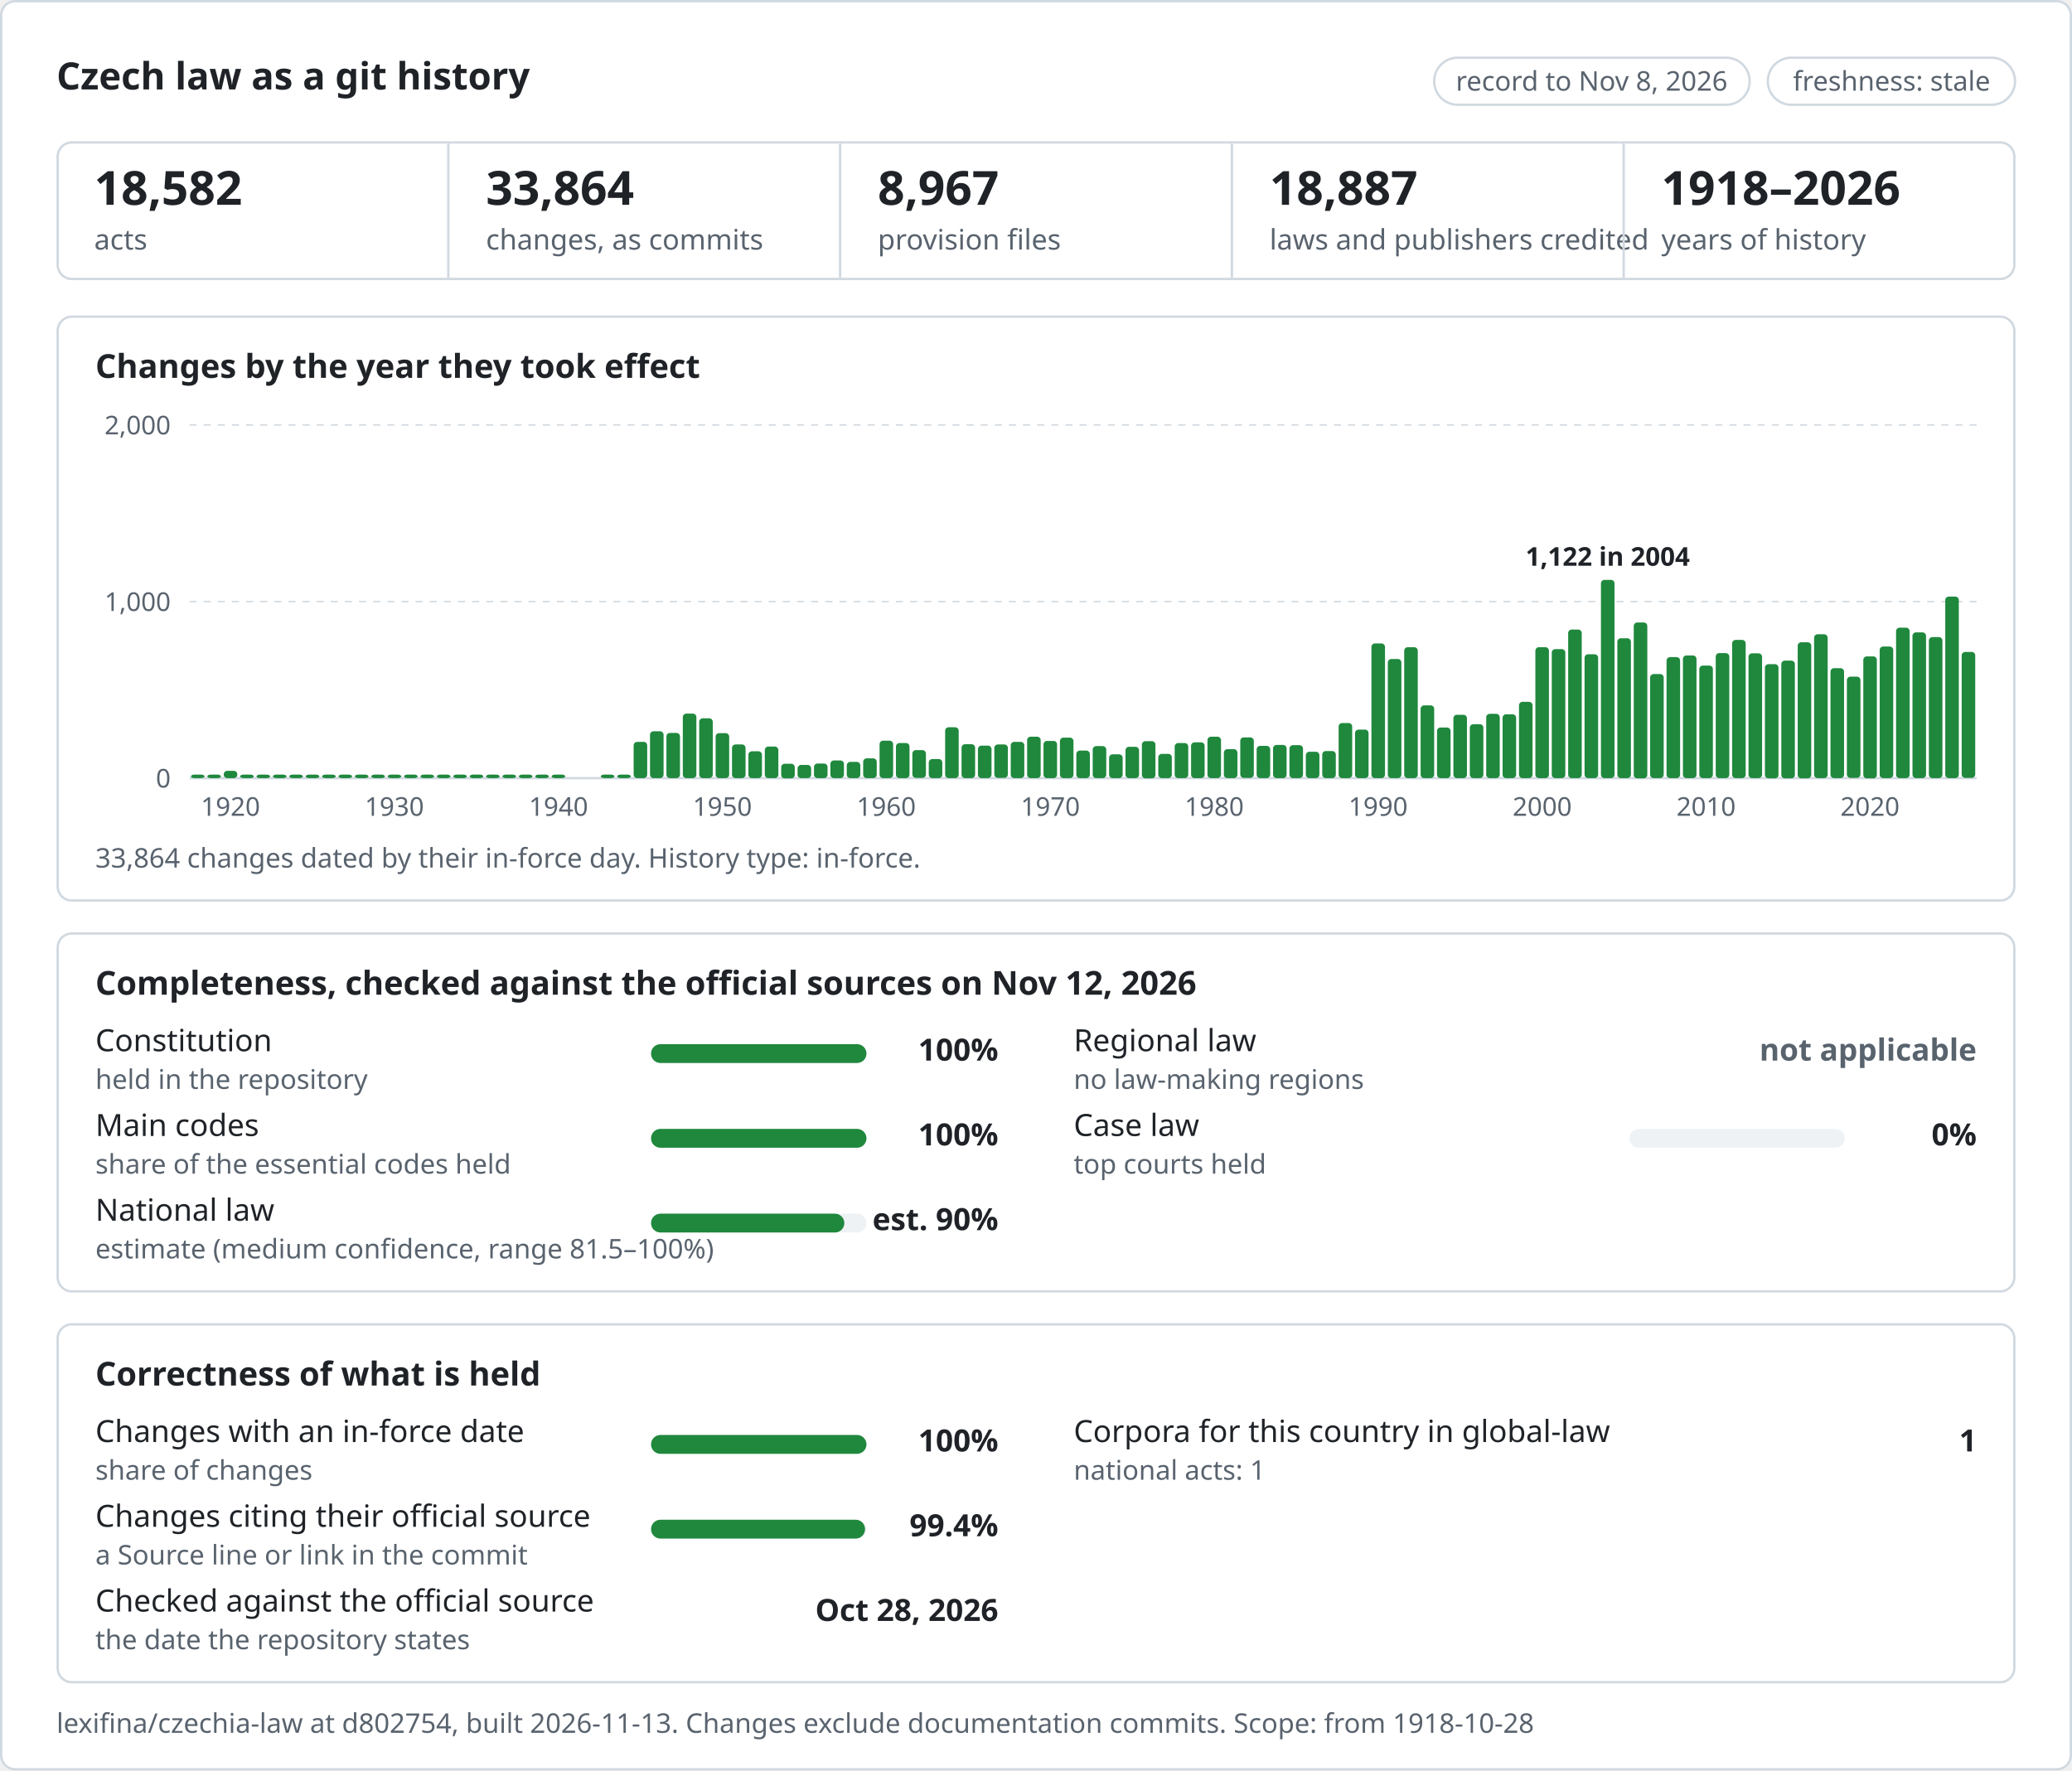
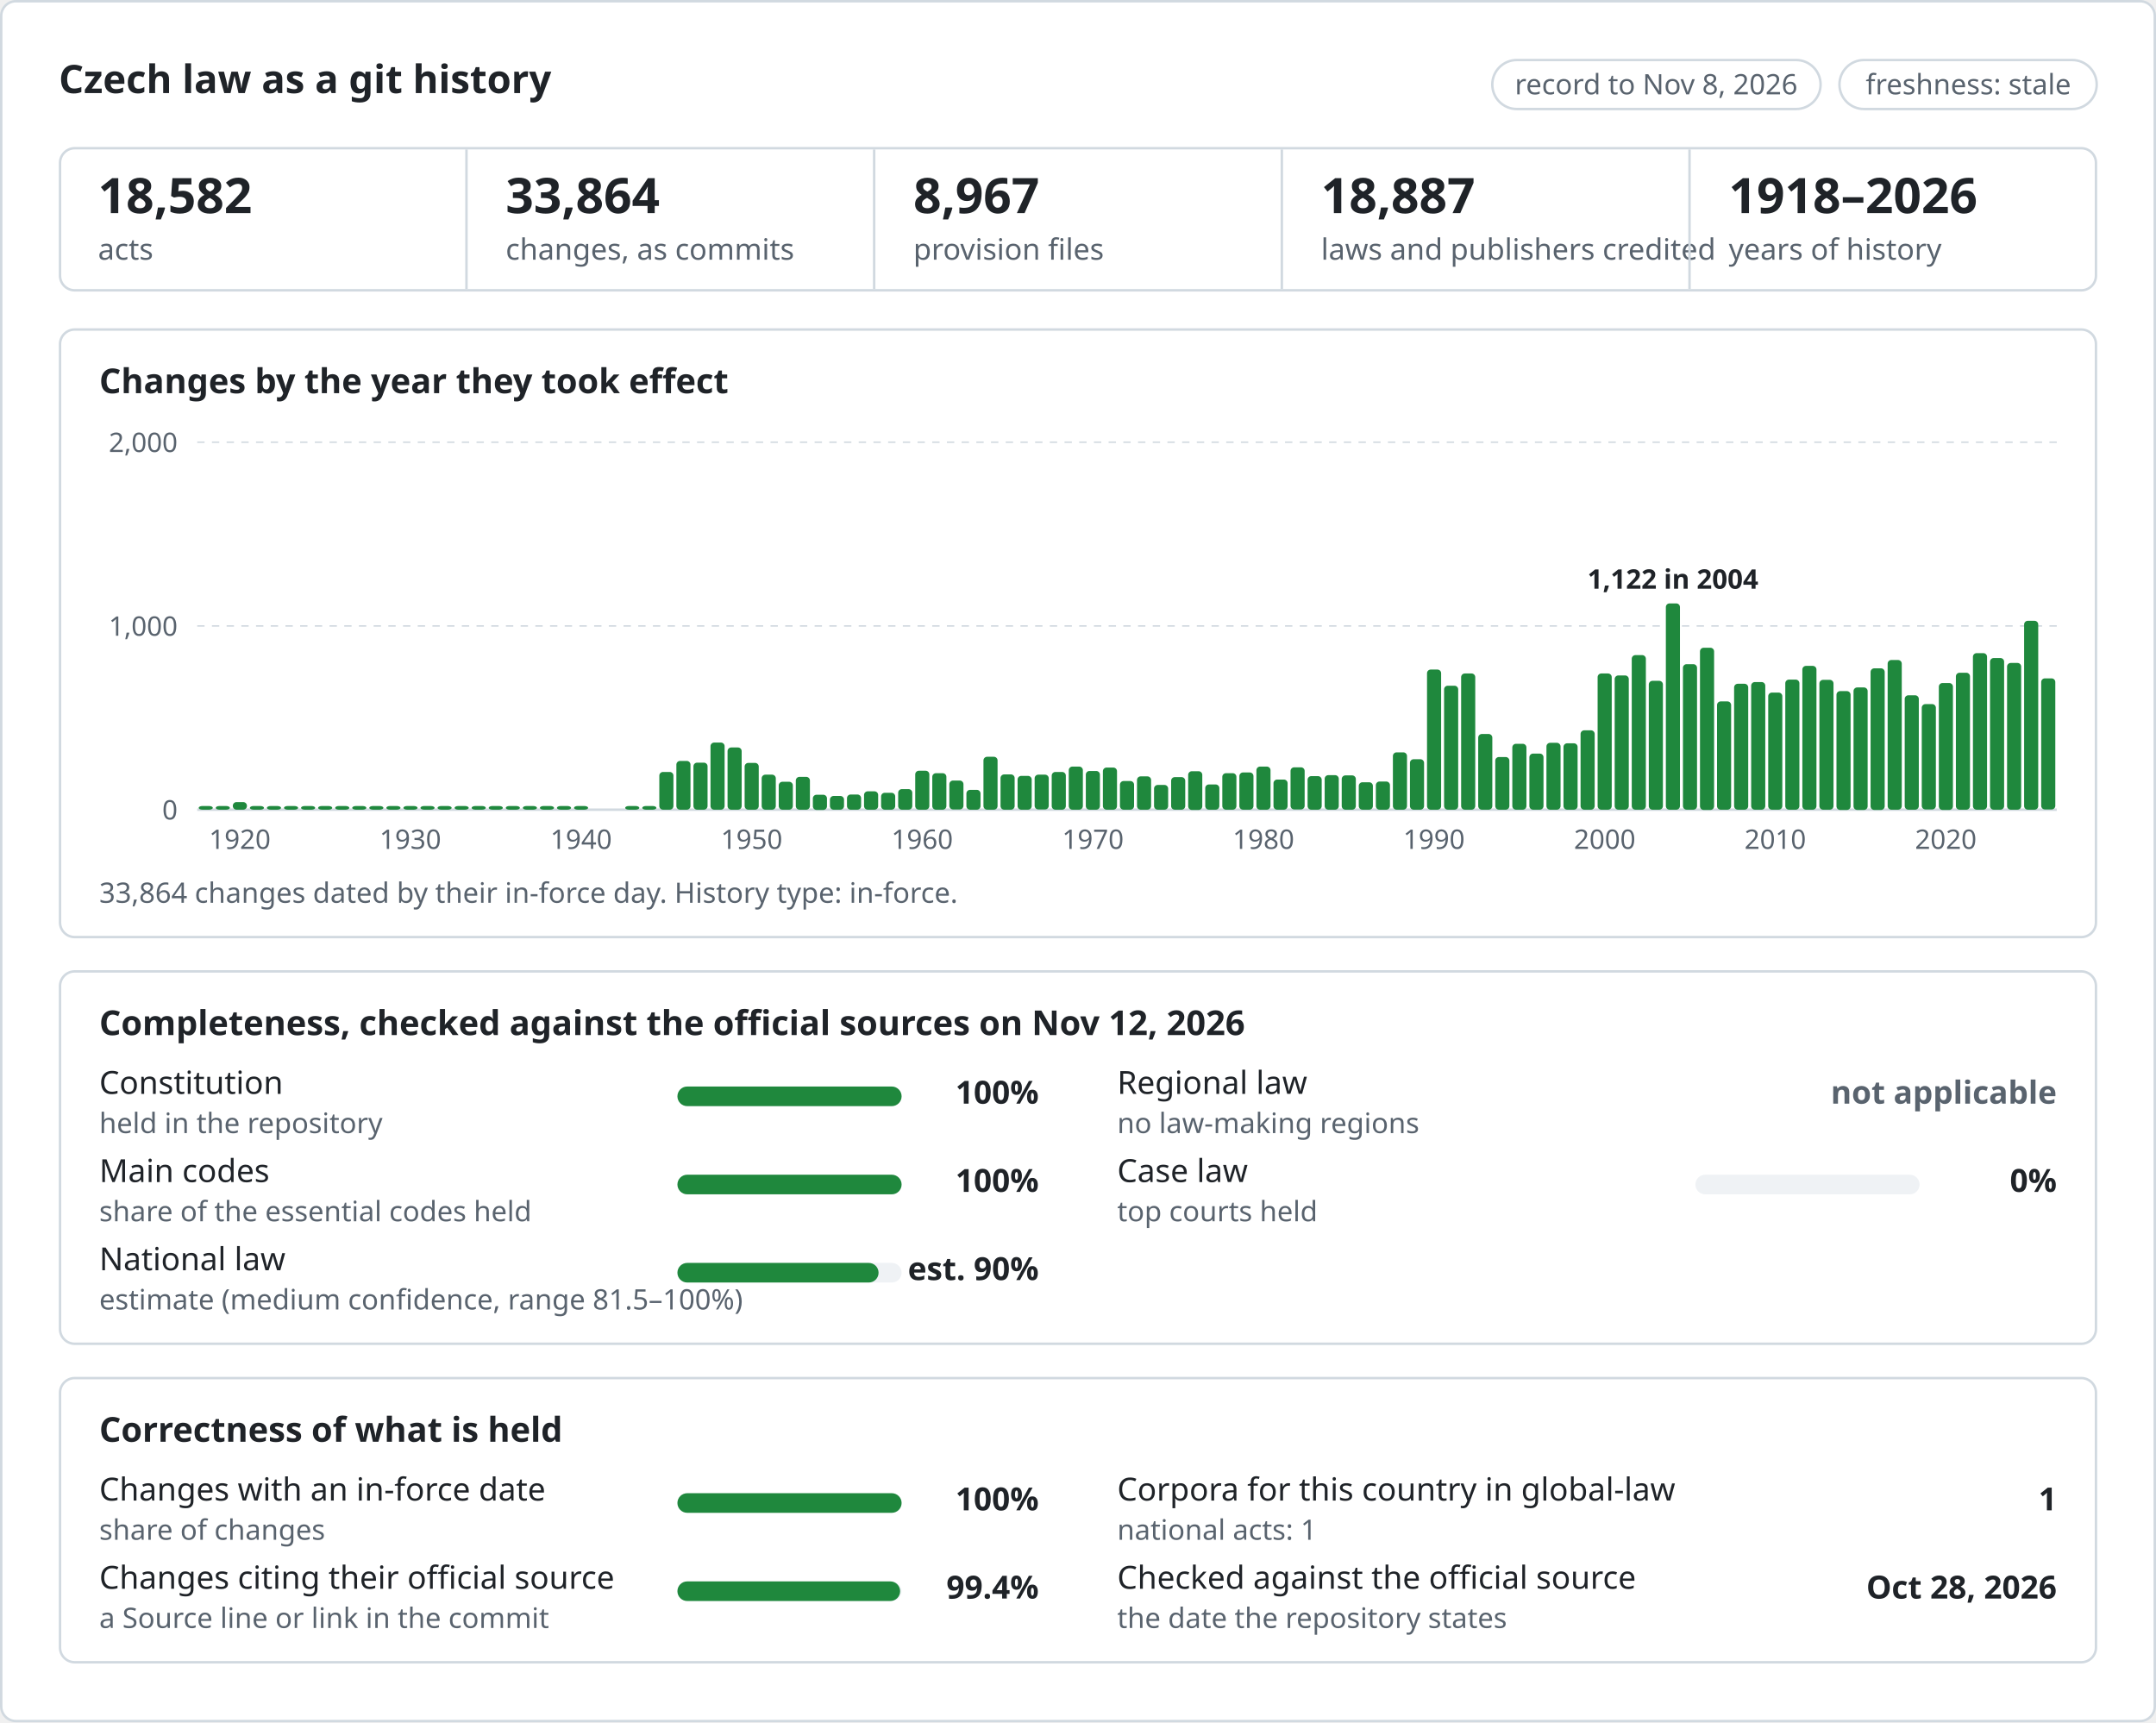
- <svg xmlns="http://www.w3.org/2000/svg" width="880" height="752" viewBox="0 0 880 752" font-family="-apple-system,BlinkMacSystemFont,Segoe UI,Noto Sans,Helvetica,Arial,sans-serif">
-   <rect x="0.5" y="0.5" width="879" height="751" rx="6" fill="#ffffff" stroke="#d1d9e0" />
+ <svg xmlns="http://www.w3.org/2000/svg" width="880" height="703" viewBox="0 0 880 703" font-family="-apple-system,BlinkMacSystemFont,Segoe UI,Noto Sans,Helvetica,Arial,sans-serif">
+   <rect x="0.5" y="0.5" width="879" height="702" rx="6" fill="#ffffff" stroke="#d1d9e0" />
  <text x="24" y="38" font-size="16" font-weight="600" fill="#1f2328">Czech law as a git history</text>
  <rect x="609.1" y="24.5" width="134" height="20" rx="10" fill="none" stroke="#d1d9e0" />
  <text x="676.0" y="38.5" font-size="11.5" font-weight="500" text-anchor="middle" fill="#59636e">record to Nov 8, 2026</text>
  <rect x="750.8" y="24.5" width="105" height="20" rx="10" fill="none" stroke="#d1d9e0" />
  <text x="803.4" y="38.5" font-size="11.5" font-weight="500" text-anchor="middle" fill="#59636e">freshness: stale</text>
  <rect x="24.5" y="60.5" width="831" height="58" rx="6" fill="#ffffff" stroke="#d1d9e0" />
  <text x="40.0" y="87" font-size="20" font-weight="600" fill="#1f2328">18,582</text>
  <text x="40.0" y="106" font-size="12" fill="#59636e">acts</text>
  <line x1="190.4" y1="61" x2="190.4" y2="118" stroke="#d1d9e0" />
  <text x="206.4" y="87" font-size="20" font-weight="600" fill="#1f2328">33,864</text>
  <text x="206.4" y="106" font-size="12" fill="#59636e">changes, as commits</text>
  <line x1="356.8" y1="61" x2="356.8" y2="118" stroke="#d1d9e0" />
  <text x="372.8" y="87" font-size="20" font-weight="600" fill="#1f2328">8,967</text>
  <text x="372.8" y="106" font-size="12" fill="#59636e">provision files</text>
  <line x1="523.2" y1="61" x2="523.2" y2="118" stroke="#d1d9e0" />
  <text x="539.2" y="87" font-size="20" font-weight="600" fill="#1f2328">18,887</text>
  <text x="539.2" y="106" font-size="12" fill="#59636e" textLength="142" lengthAdjust="spacingAndGlyphs">laws and publishers credited</text>
  <line x1="689.6" y1="61" x2="689.6" y2="118" stroke="#d1d9e0" />
  <text x="705.6" y="87" font-size="20" font-weight="600" fill="#1f2328">1918–2026</text>
  <text x="705.6" y="106" font-size="12" fill="#59636e">years of history</text>
  <rect x="24.5" y="134.5" width="831" height="248" rx="6" fill="#ffffff" stroke="#d1d9e0" />
  <text x="40.5" y="160.5" font-size="14" font-weight="600" fill="#1f2328">Changes by the year they took effect</text>
  <line x1="80.5" y1="330.5" x2="839.5" y2="330.5" stroke="#d1d9e0" stroke-width="1" />
  <text x="72.5" y="334.5" font-size="11" text-anchor="end" fill="#59636e">0</text>
  <line x1="80.5" y1="255.5" x2="839.5" y2="255.5" stroke="#d1d9e0" stroke-width="0.6" stroke-dasharray="3 3" />
  <text x="72.5" y="259.5" font-size="11" text-anchor="end" fill="#59636e">1,000</text>
  <line x1="80.5" y1="180.5" x2="839.5" y2="180.5" stroke="#d1d9e0" stroke-width="0.6" stroke-dasharray="3 3" />
  <text x="72.5" y="184.5" font-size="11" text-anchor="end" fill="#59636e">2,000</text>
  <rect x="81.10" y="329.0" width="5.76" height="1.5" rx="1.5" fill="#1f883d" />
  <rect x="88.06" y="329.0" width="5.76" height="1.5" rx="1.5" fill="#1f883d" />
  <rect x="95.03" y="327.4" width="5.76" height="3.1" rx="1.5" fill="#1f883d" />
  <text x="97.9" y="346.5" font-size="11" text-anchor="middle" fill="#59636e">1920</text>
  <rect x="101.99" y="329.0" width="5.76" height="1.5" rx="1.5" fill="#1f883d" />
  <rect x="108.95" y="329.0" width="5.76" height="1.5" rx="1.5" fill="#1f883d" />
  <rect x="115.92" y="329.0" width="5.76" height="1.5" rx="1.5" fill="#1f883d" />
  <rect x="122.88" y="329.0" width="5.76" height="1.5" rx="1.5" fill="#1f883d" />
  <rect x="129.84" y="329.0" width="5.76" height="1.5" rx="1.5" fill="#1f883d" />
  <rect x="136.81" y="329.0" width="5.76" height="1.5" rx="1.5" fill="#1f883d" />
  <rect x="143.77" y="329.0" width="5.76" height="1.5" rx="1.5" fill="#1f883d" />
  <rect x="150.73" y="329.0" width="5.76" height="1.5" rx="1.5" fill="#1f883d" />
  <rect x="157.70" y="329.0" width="5.76" height="1.5" rx="1.5" fill="#1f883d" />
  <rect x="164.66" y="329.0" width="5.76" height="1.5" rx="1.5" fill="#1f883d" />
  <text x="167.5" y="346.5" font-size="11" text-anchor="middle" fill="#59636e">1930</text>
  <rect x="171.62" y="329.0" width="5.76" height="1.5" rx="1.5" fill="#1f883d" />
  <rect x="178.59" y="329.0" width="5.76" height="1.5" rx="1.5" fill="#1f883d" />
  <rect x="185.55" y="329.0" width="5.76" height="1.5" rx="1.5" fill="#1f883d" />
  <rect x="192.51" y="329.0" width="5.76" height="1.5" rx="1.5" fill="#1f883d" />
  <rect x="199.48" y="329.0" width="5.76" height="1.5" rx="1.5" fill="#1f883d" />
  <rect x="206.44" y="329.0" width="5.76" height="1.5" rx="1.5" fill="#1f883d" />
  <rect x="213.40" y="329.0" width="5.76" height="1.5" rx="1.5" fill="#1f883d" />
  <rect x="220.37" y="329.0" width="5.76" height="1.5" rx="1.5" fill="#1f883d" />
  <rect x="227.33" y="329.0" width="5.76" height="1.5" rx="1.5" fill="#1f883d" />
  <rect x="234.29" y="329.0" width="5.76" height="1.5" rx="1.5" fill="#1f883d" />
  <text x="237.2" y="346.5" font-size="11" text-anchor="middle" fill="#59636e">1940</text>
  <rect x="255.18" y="329.0" width="5.76" height="1.5" rx="1.5" fill="#1f883d" />
  <rect x="262.15" y="329.0" width="5.76" height="1.5" rx="1.5" fill="#1f883d" />
  <rect x="269.11" y="315.1" width="5.76" height="15.4" rx="1.5" fill="#1f883d" />
  <rect x="276.07" y="310.6" width="5.76" height="19.9" rx="1.5" fill="#1f883d" />
  <rect x="283.04" y="311.3" width="5.76" height="19.2" rx="1.5" fill="#1f883d" />
  <rect x="290.00" y="303.1" width="5.76" height="27.4" rx="1.5" fill="#1f883d" />
  <rect x="296.96" y="305.1" width="5.76" height="25.4" rx="1.5" fill="#1f883d" />
  <rect x="303.93" y="311.4" width="5.76" height="19.1" rx="1.5" fill="#1f883d" />
  <text x="306.8" y="346.5" font-size="11" text-anchor="middle" fill="#59636e">1950</text>
  <rect x="310.89" y="316.2" width="5.76" height="14.3" rx="1.5" fill="#1f883d" />
  <rect x="317.85" y="319.1" width="5.76" height="11.4" rx="1.5" fill="#1f883d" />
  <rect x="324.82" y="317.1" width="5.76" height="13.4" rx="1.5" fill="#1f883d" />
  <rect x="331.78" y="324.4" width="5.76" height="6.2" rx="1.5" fill="#1f883d" />
  <rect x="338.74" y="324.9" width="5.76" height="5.6" rx="1.5" fill="#1f883d" />
  <rect x="345.71" y="324.3" width="5.76" height="6.2" rx="1.5" fill="#1f883d" />
  <rect x="352.67" y="323.0" width="5.76" height="7.5" rx="1.5" fill="#1f883d" />
  <rect x="359.63" y="323.6" width="5.76" height="6.9" rx="1.5" fill="#1f883d" />
  <rect x="366.60" y="322.1" width="5.76" height="8.4" rx="1.5" fill="#1f883d" />
  <rect x="373.56" y="314.6" width="5.76" height="15.9" rx="1.5" fill="#1f883d" />
  <text x="376.4" y="346.5" font-size="11" text-anchor="middle" fill="#59636e">1960</text>
  <rect x="380.52" y="315.6" width="5.76" height="14.9" rx="1.5" fill="#1f883d" />
  <rect x="387.49" y="318.6" width="5.76" height="11.8" rx="1.5" fill="#1f883d" />
  <rect x="394.45" y="322.4" width="5.76" height="8.1" rx="1.5" fill="#1f883d" />
  <rect x="401.41" y="308.9" width="5.76" height="21.6" rx="1.5" fill="#1f883d" />
  <rect x="408.38" y="316.1" width="5.76" height="14.4" rx="1.5" fill="#1f883d" />
  <rect x="415.34" y="316.7" width="5.76" height="13.8" rx="1.5" fill="#1f883d" />
  <rect x="422.30" y="316.2" width="5.76" height="14.2" rx="1.5" fill="#1f883d" />
  <rect x="429.27" y="315.1" width="5.76" height="15.4" rx="1.5" fill="#1f883d" />
  <rect x="436.23" y="312.9" width="5.76" height="17.6" rx="1.5" fill="#1f883d" />
  <rect x="443.19" y="314.7" width="5.76" height="15.8" rx="1.5" fill="#1f883d" />
  <text x="446.1" y="346.5" font-size="11" text-anchor="middle" fill="#59636e">1970</text>
  <rect x="450.16" y="313.3" width="5.76" height="17.2" rx="1.5" fill="#1f883d" />
  <rect x="457.12" y="318.8" width="5.76" height="11.7" rx="1.5" fill="#1f883d" />
  <rect x="464.08" y="316.9" width="5.76" height="13.6" rx="1.5" fill="#1f883d" />
  <rect x="471.04" y="320.4" width="5.76" height="10.1" rx="1.5" fill="#1f883d" />
  <rect x="478.01" y="317.2" width="5.76" height="13.3" rx="1.5" fill="#1f883d" />
  <rect x="484.97" y="314.8" width="5.76" height="15.8" rx="1.5" fill="#1f883d" />
  <rect x="491.93" y="320.2" width="5.76" height="10.3" rx="1.5" fill="#1f883d" />
  <rect x="498.90" y="315.6" width="5.76" height="14.9" rx="1.5" fill="#1f883d" />
  <rect x="505.86" y="315.3" width="5.76" height="15.2" rx="1.5" fill="#1f883d" />
  <rect x="512.82" y="312.9" width="5.76" height="17.6" rx="1.5" fill="#1f883d" />
  <text x="515.7" y="346.5" font-size="11" text-anchor="middle" fill="#59636e">1980</text>
  <rect x="519.79" y="318.2" width="5.76" height="12.3" rx="1.5" fill="#1f883d" />
  <rect x="526.75" y="313.2" width="5.76" height="17.2" rx="1.5" fill="#1f883d" />
  <rect x="533.71" y="316.8" width="5.76" height="13.7" rx="1.5" fill="#1f883d" />
  <rect x="540.68" y="316.4" width="5.76" height="14.1" rx="1.5" fill="#1f883d" />
  <rect x="547.64" y="316.5" width="5.76" height="14.0" rx="1.5" fill="#1f883d" />
  <rect x="554.60" y="319.3" width="5.76" height="11.2" rx="1.5" fill="#1f883d" />
  <rect x="561.57" y="319.0" width="5.76" height="11.5" rx="1.5" fill="#1f883d" />
  <rect x="568.53" y="307.1" width="5.76" height="23.4" rx="1.5" fill="#1f883d" />
  <rect x="575.49" y="309.9" width="5.76" height="20.6" rx="1.5" fill="#1f883d" />
  <rect x="582.46" y="273.3" width="5.76" height="57.2" rx="1.5" fill="#1f883d" />
  <text x="585.3" y="346.5" font-size="11" text-anchor="middle" fill="#59636e">1990</text>
  <rect x="589.42" y="279.9" width="5.76" height="50.6" rx="1.5" fill="#1f883d" />
  <rect x="596.38" y="274.9" width="5.76" height="55.6" rx="1.5" fill="#1f883d" />
  <rect x="603.35" y="299.6" width="5.76" height="30.9" rx="1.5" fill="#1f883d" />
  <rect x="610.31" y="309.0" width="5.76" height="21.5" rx="1.5" fill="#1f883d" />
  <rect x="617.27" y="303.6" width="5.76" height="26.9" rx="1.5" fill="#1f883d" />
  <rect x="624.24" y="307.6" width="5.76" height="22.9" rx="1.5" fill="#1f883d" />
  <rect x="631.20" y="303.2" width="5.76" height="27.3" rx="1.5" fill="#1f883d" />
  <rect x="638.16" y="303.4" width="5.76" height="27.1" rx="1.5" fill="#1f883d" />
  <rect x="645.13" y="298.1" width="5.76" height="32.4" rx="1.5" fill="#1f883d" />
  <rect x="652.09" y="274.9" width="5.76" height="55.6" rx="1.5" fill="#1f883d" />
  <text x="655.0" y="346.5" font-size="11" text-anchor="middle" fill="#59636e">2000</text>
  <rect x="659.05" y="275.7" width="5.76" height="54.8" rx="1.5" fill="#1f883d" />
  <rect x="666.02" y="267.4" width="5.76" height="63.1" rx="1.5" fill="#1f883d" />
  <rect x="672.98" y="277.9" width="5.76" height="52.6" rx="1.5" fill="#1f883d" />
  <rect x="679.94" y="246.3" width="5.76" height="84.2" rx="1.5" fill="#1f883d" />
  <text x="682.8" y="240.3" font-size="11" font-weight="600" text-anchor="middle" fill="#1f2328">1,122 in 2004</text>
  <rect x="686.91" y="271.1" width="5.76" height="59.4" rx="1.5" fill="#1f883d" />
  <rect x="693.87" y="264.4" width="5.76" height="66.2" rx="1.5" fill="#1f883d" />
  <rect x="700.83" y="286.3" width="5.76" height="44.2" rx="1.5" fill="#1f883d" />
  <rect x="707.80" y="279.1" width="5.76" height="51.4" rx="1.5" fill="#1f883d" />
  <rect x="714.76" y="278.4" width="5.76" height="52.1" rx="1.5" fill="#1f883d" />
  <rect x="721.72" y="282.7" width="5.76" height="47.8" rx="1.5" fill="#1f883d" />
  <text x="724.6" y="346.5" font-size="11" text-anchor="middle" fill="#59636e">2010</text>
  <rect x="728.69" y="277.4" width="5.76" height="53.1" rx="1.5" fill="#1f883d" />
  <rect x="735.65" y="271.8" width="5.76" height="58.7" rx="1.5" fill="#1f883d" />
  <rect x="742.61" y="277.5" width="5.76" height="53.0" rx="1.5" fill="#1f883d" />
  <rect x="749.58" y="282.1" width="5.76" height="48.5" rx="1.5" fill="#1f883d" />
  <rect x="756.54" y="280.6" width="5.76" height="50.0" rx="1.5" fill="#1f883d" />
  <rect x="763.50" y="272.8" width="5.76" height="57.8" rx="1.5" fill="#1f883d" />
  <rect x="770.47" y="269.4" width="5.76" height="61.1" rx="1.5" fill="#1f883d" />
  <rect x="777.43" y="283.8" width="5.76" height="46.7" rx="1.5" fill="#1f883d" />
  <rect x="784.39" y="287.4" width="5.76" height="43.0" rx="1.5" fill="#1f883d" />
  <rect x="791.36" y="278.8" width="5.76" height="51.8" rx="1.5" fill="#1f883d" />
  <text x="794.2" y="346.5" font-size="11" text-anchor="middle" fill="#59636e">2020</text>
  <rect x="798.32" y="274.6" width="5.76" height="55.9" rx="1.5" fill="#1f883d" />
  <rect x="805.28" y="266.6" width="5.76" height="63.9" rx="1.5" fill="#1f883d" />
  <rect x="812.25" y="268.6" width="5.76" height="61.9" rx="1.5" fill="#1f883d" />
  <rect x="819.21" y="270.6" width="5.76" height="59.9" rx="1.5" fill="#1f883d" />
  <rect x="826.17" y="253.4" width="5.76" height="77.1" rx="1.5" fill="#1f883d" />
  <rect x="833.14" y="276.9" width="5.76" height="53.5" rx="1.5" fill="#1f883d" />
  <text x="40.5" y="368.5" font-size="11.5" fill="#59636e">33,864 changes dated by their in-force day. History type: in-force.</text>
  <rect x="24.5" y="396.5" width="831" height="152" rx="6" fill="#ffffff" stroke="#d1d9e0" />
  <text x="40.5" y="422.5" font-size="14" font-weight="600" fill="#1f2328">Completeness, checked against the official sources on Nov 12, 2026</text>
  <text x="40.5" y="446.5" font-size="13" fill="#1f2328">Constitution</text>
  <text x="40.5" y="462.5" font-size="11.5" fill="#59636e">held in the repository</text>
  <g>
    <rect x="276.5" y="443.5" width="91.5" height="8" rx="4" fill="#eff2f5" />
    <rect x="276.5" y="443.5" width="91.5" height="8" rx="4" fill="#1f883d" />
  </g>
  <text x="424.0" y="450.5" font-size="13" font-weight="600" text-anchor="end" fill="#1f2328">100%</text>
  <text x="40.5" y="482.5" font-size="13" fill="#1f2328">Main codes</text>
  <text x="40.5" y="498.5" font-size="11.5" fill="#59636e">share of the essential codes held</text>
  <g>
    <rect x="276.5" y="479.5" width="91.5" height="8" rx="4" fill="#eff2f5" />
    <rect x="276.5" y="479.5" width="91.5" height="8" rx="4" fill="#1f883d" />
  </g>
  <text x="424.0" y="486.5" font-size="13" font-weight="600" text-anchor="end" fill="#1f2328">100%</text>
  <text x="40.5" y="518.5" font-size="13" fill="#1f2328">National law</text>
  <text x="40.5" y="534.5" font-size="11.5" fill="#59636e">estimate (medium confidence, range 81.5–100%)</text>
  <g>
    <rect x="276.5" y="515.5" width="91.5" height="8" rx="4" fill="#eff2f5" />
    <rect x="276.5" y="515.5" width="82.1" height="8" rx="4" fill="#1f883d" />
  </g>
  <text x="424.0" y="522.5" font-size="13" font-weight="600" text-anchor="end" fill="#1f2328">est. 90%</text>
  <text x="456.0" y="446.5" font-size="13" fill="#1f2328">Regional law</text>
  <text x="456.0" y="462.5" font-size="11.5" fill="#59636e">no law-making regions</text>
  <text x="839.5" y="450.5" font-size="13" font-weight="600" text-anchor="end" fill="#59636e">not applicable</text>
  <text x="456.0" y="482.5" font-size="13" fill="#1f2328">Case law</text>
  <text x="456.0" y="498.5" font-size="11.5" fill="#59636e">top courts held</text>
  <g>
    <rect x="692.0" y="479.5" width="91.5" height="8" rx="4" fill="#eff2f5" />
  </g>
  <text x="839.5" y="486.5" font-size="13" font-weight="600" text-anchor="end" fill="#1f2328">0%</text>
-   <rect x="24.5" y="562.5" width="831" height="152" rx="6" fill="#ffffff" stroke="#d1d9e0" />
+   <rect x="24.5" y="562.5" width="831" height="116" rx="6" fill="#ffffff" stroke="#d1d9e0" />
  <text x="40.5" y="588.5" font-size="14" font-weight="600" fill="#1f2328">Correctness of what is held</text>
  <text x="40.5" y="612.5" font-size="13" fill="#1f2328">Changes with an in-force date</text>
  <text x="40.5" y="628.5" font-size="11.5" fill="#59636e">share of changes</text>
  <g>
    <rect x="276.5" y="609.5" width="91.5" height="8" rx="4" fill="#eff2f5" />
    <rect x="276.5" y="609.5" width="91.5" height="8" rx="4" fill="#1f883d" />
  </g>
  <text x="424.0" y="616.5" font-size="13" font-weight="600" text-anchor="end" fill="#1f2328">100%</text>
  <text x="40.5" y="648.5" font-size="13" fill="#1f2328">Changes citing their official source</text>
  <text x="40.5" y="664.5" font-size="11.5" fill="#59636e">a Source line or link in the commit</text>
  <g>
    <rect x="276.5" y="645.5" width="91.5" height="8" rx="4" fill="#eff2f5" />
    <rect x="276.5" y="645.5" width="90.9" height="8" rx="4" fill="#1f883d" />
  </g>
  <text x="424.0" y="652.5" font-size="13" font-weight="600" text-anchor="end" fill="#1f2328">99.4%</text>
-   <text x="40.5" y="684.5" font-size="13" fill="#1f2328">Checked against the official source</text>
-   <text x="40.5" y="700.5" font-size="11.5" fill="#59636e">the date the repository states</text>
-   <text x="424.0" y="688.5" font-size="13" font-weight="600" text-anchor="end" fill="#1f2328">Oct 28, 2026</text>
  <text x="456.0" y="612.5" font-size="13" fill="#1f2328">Corpora for this country in global-law</text>
  <text x="456.0" y="628.5" font-size="11.5" fill="#59636e">national acts: 1</text>
  <text x="839.5" y="616.5" font-size="13" font-weight="600" text-anchor="end" fill="#1f2328">1</text>
-   <text x="24" y="736" font-size="11.5" fill="#59636e">lexifina/czechia-law at d802754, built 2026-11-13. Changes exclude documentation commits. Scope: from 1918-10-28</text>
+   <text x="456.0" y="648.5" font-size="13" fill="#1f2328">Checked against the official source</text>
+   <text x="456.0" y="664.5" font-size="11.5" fill="#59636e">the date the repository states</text>
+   <text x="839.5" y="652.5" font-size="13" font-weight="600" text-anchor="end" fill="#1f2328">Oct 28, 2026</text>
</svg>
